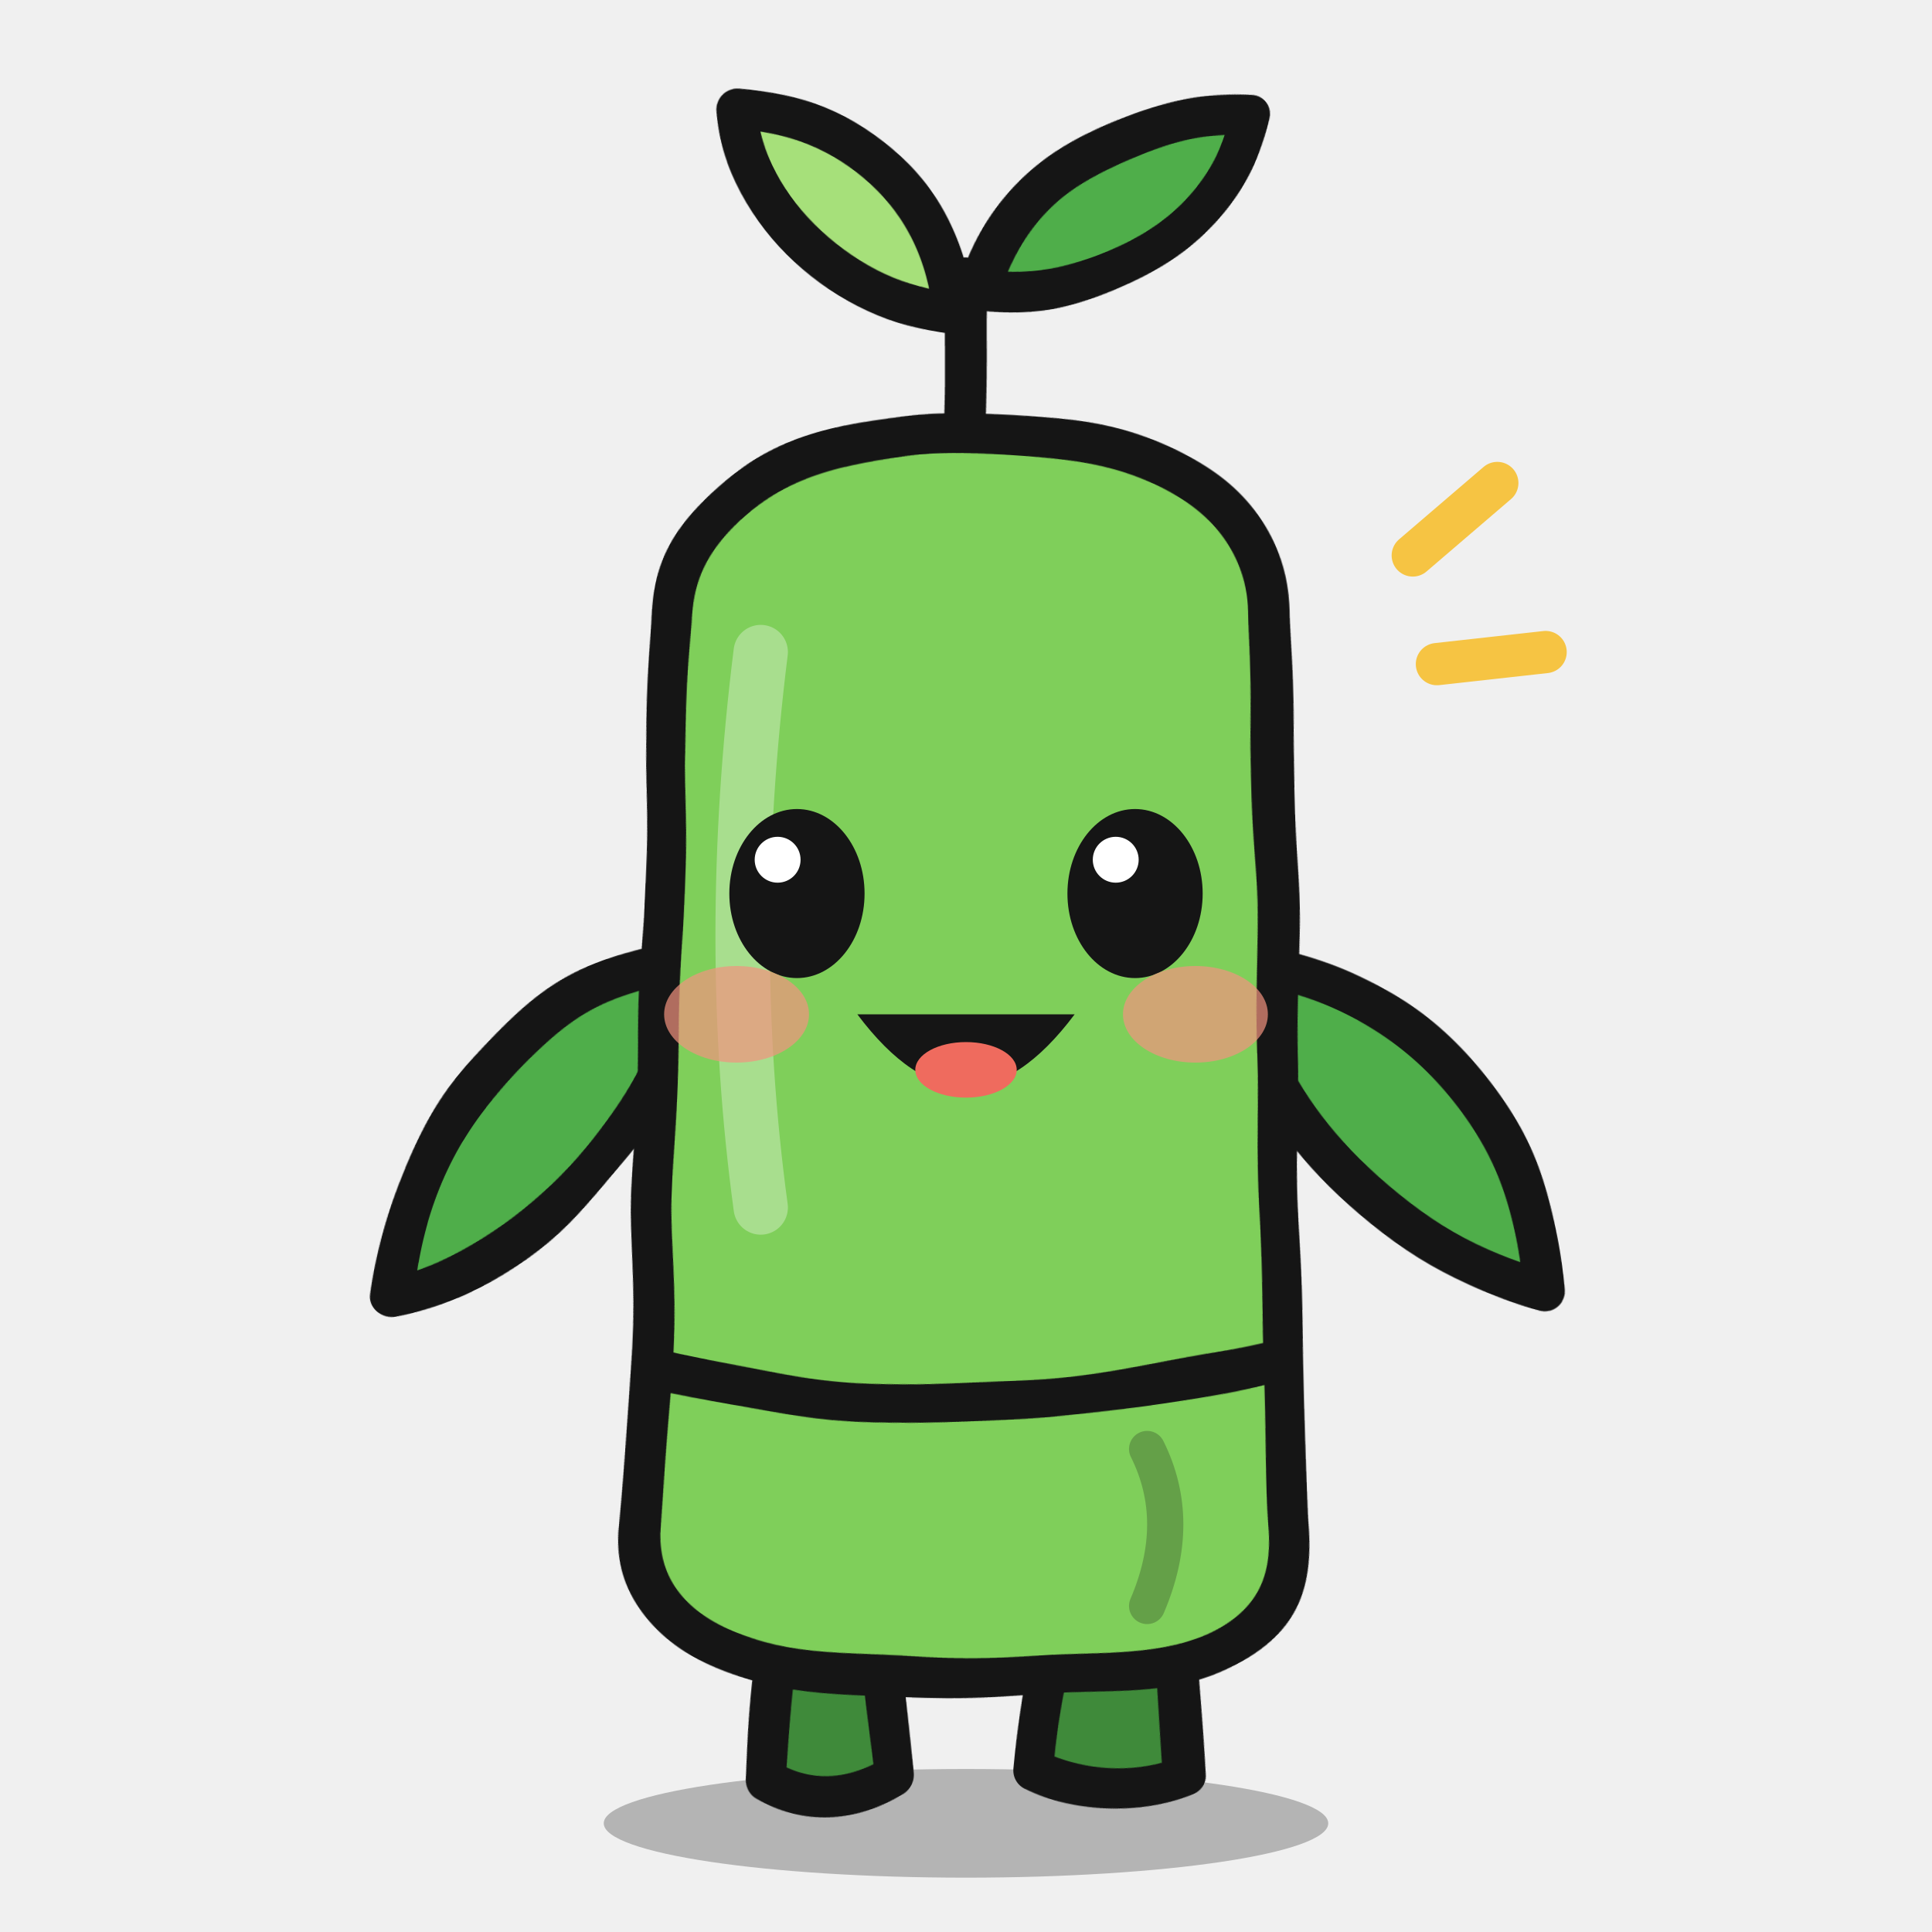
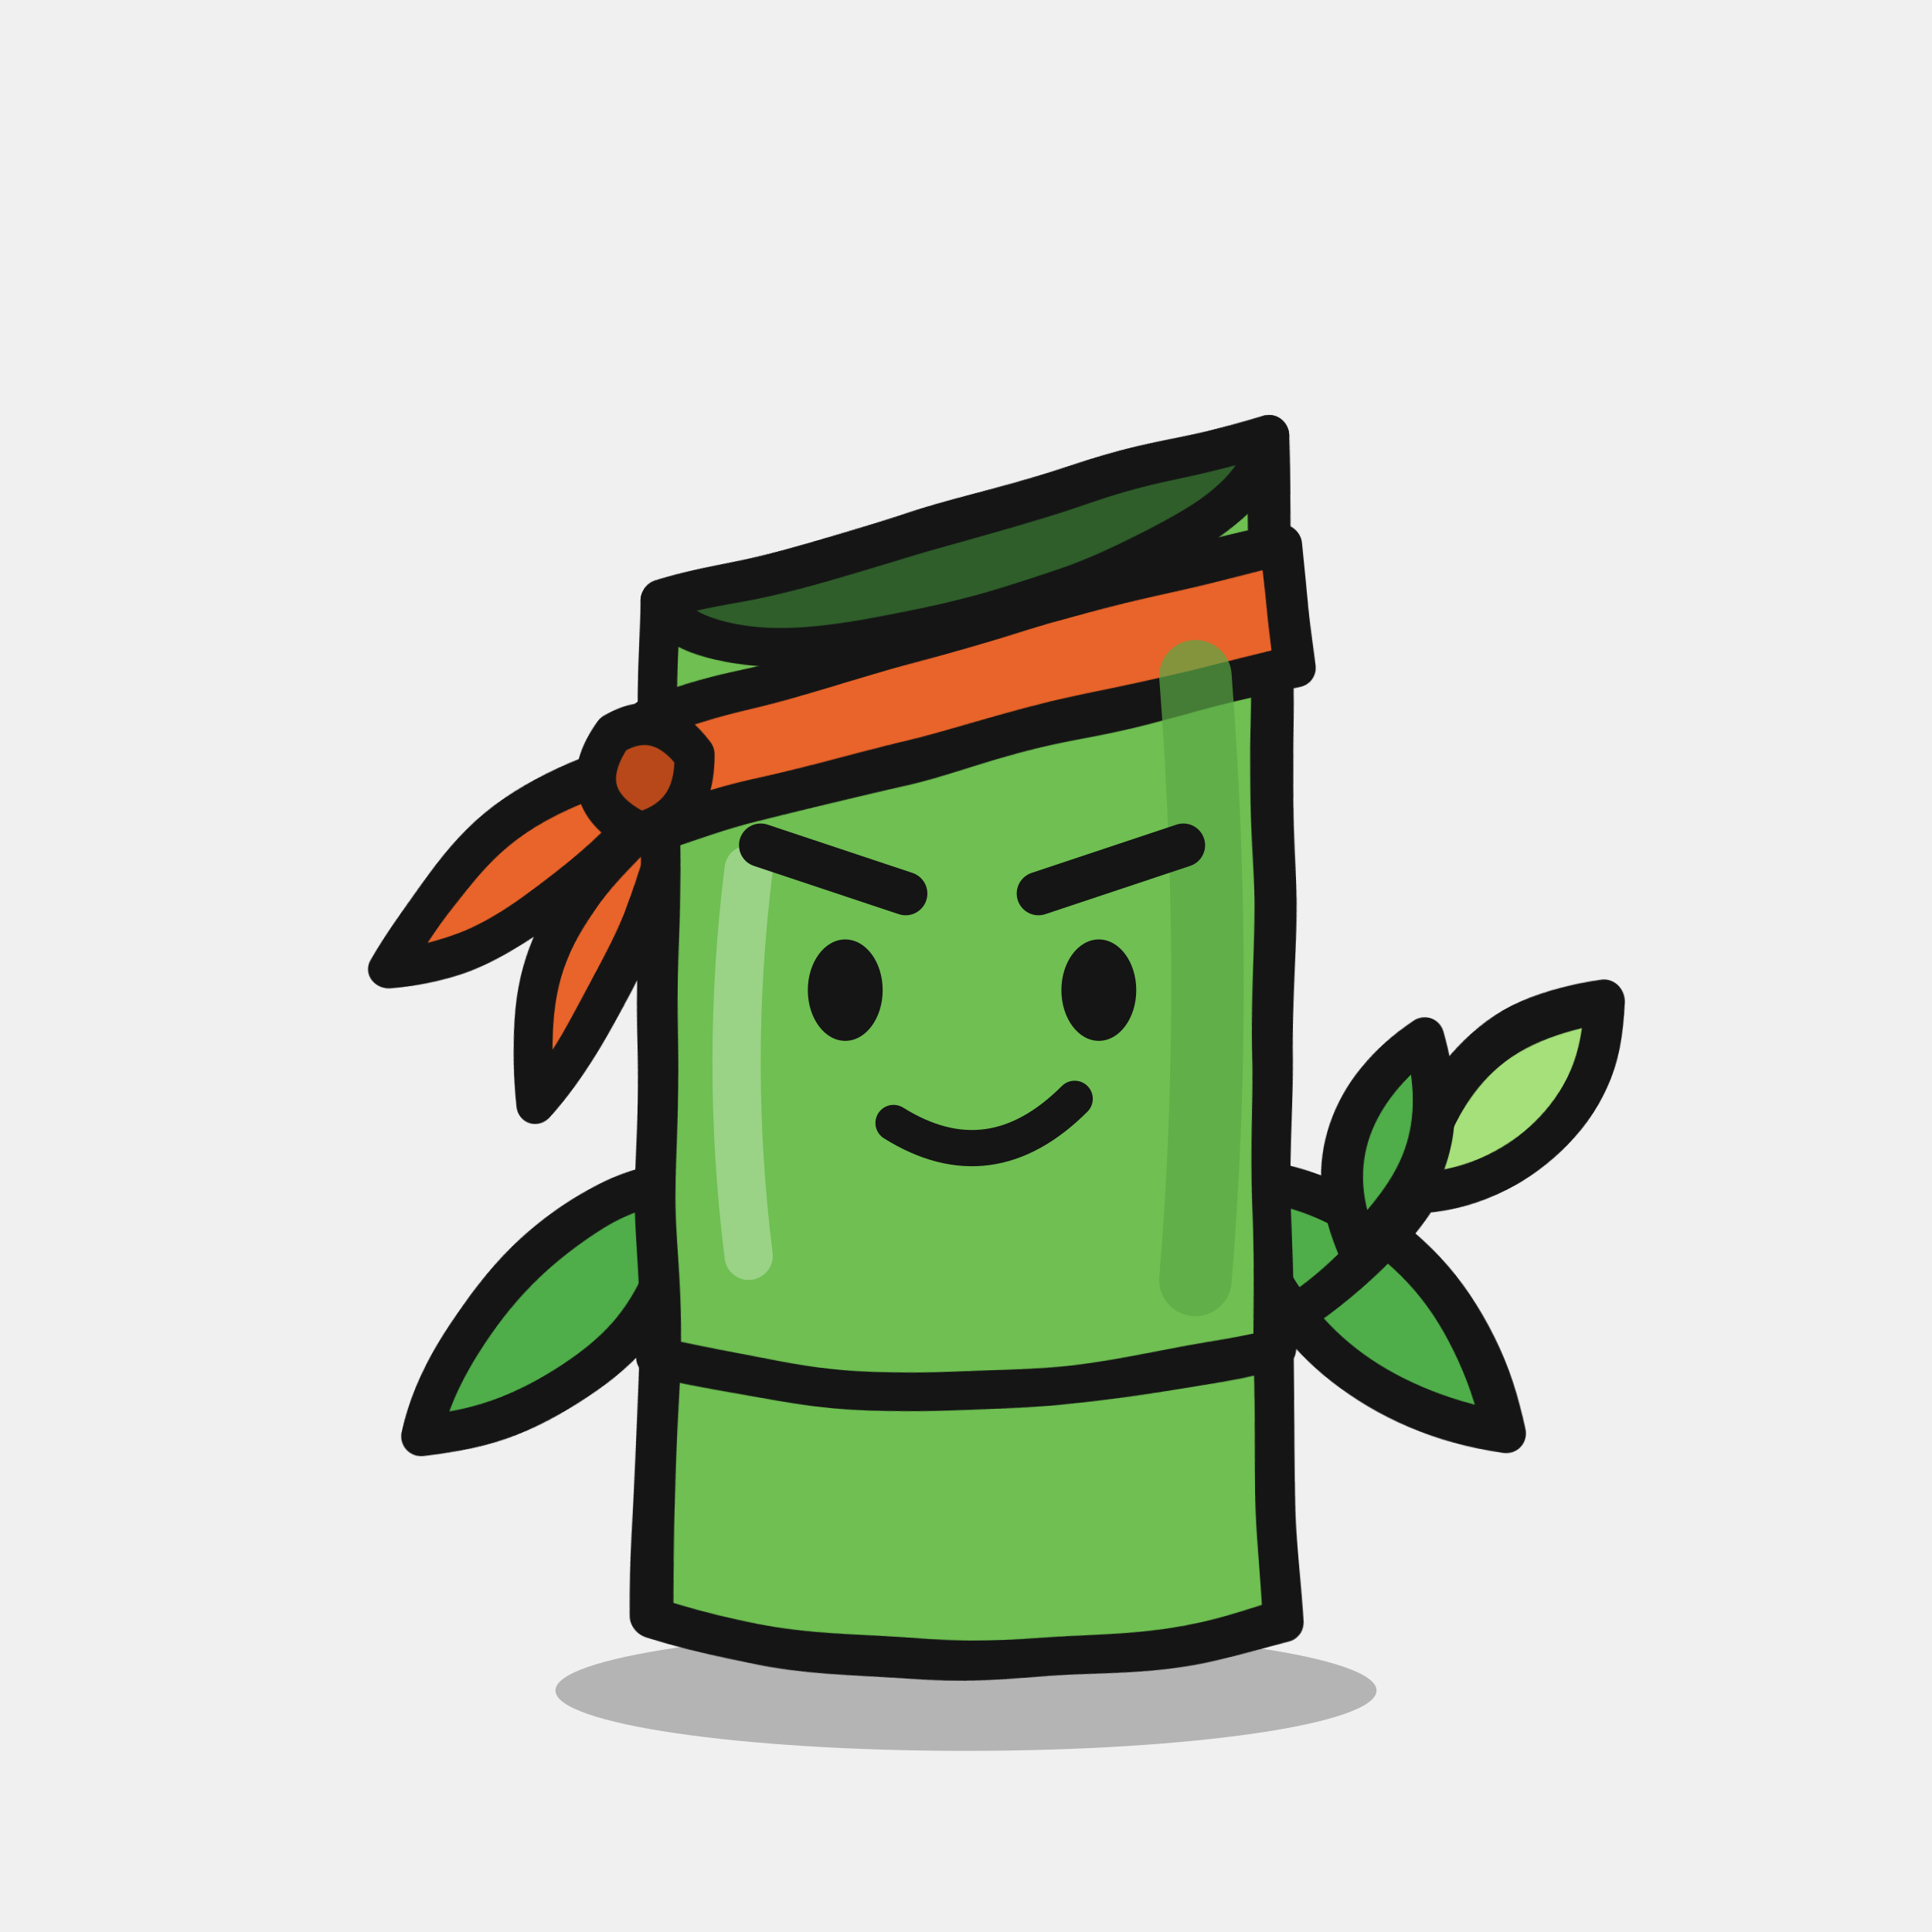
- <svg xmlns="http://www.w3.org/2000/svg" class="brote-art mood-feliz" viewBox="0 0 160 160" width="160" height="160" fill="none" aria-label="Brote, contento">
+ <svg xmlns="http://www.w3.org/2000/svg" class="brote-art mood-feliz" viewBox="0 0 160 160" width="160" height="160" fill="none" aria-label="Brote, listo">
  <defs>
    <filter id="wR0" x="-5%" y="-5%" width="110%" height="110%">
      <feTurbulence type="fractalNoise" baseFrequency=".04" numOctaves="2" seed="7" />
-       <feDisplacementMap in="SourceGraphic" scale="2.4" />
+       <feDisplacementMap in="SourceGraphic" scale="2.2" />
    </filter>
  </defs>
-   <ellipse cx="80" cy="151" rx="30" ry="4.5" fill="#000" opacity=".25" />
+   <ellipse cx="80" cy="140" rx="34" ry="5" fill="#000" opacity=".25" />
  <g filter="url(#wR0)" stroke="#151515" stroke-width="3.4" stroke-linecap="round" stroke-linejoin="round">
-     <path d="M64 137l-1 10q5 3 11 0l-1-10M87 137l-1 10q6 3 12 0l-1-10" fill="#3f8a3a" />
+     <path d="M56 63c-12 1-20 8-24 17 9-1 15-6 20-11M55 67c-9 7-12 15-11 24 6-6 9-13 11-20" fill="#e8642a" />
    <g class="brote-arms" fill="#4fae4a">
-       <path d="M55 80c-14 3-22 14-23 27 12-3 21-13 24-21Z" />
-       <path d="M105 80c14 3 22 14 23 27-12-3-21-13-24-21Z" />
+       <path d="M56 98c-12 2-19 11-21 21 10-1 18-8 21-16Z" />
+       <path d="M104 98c12 2 19 11 21 21-10-1-18-8-21-16Z" />
    </g>
+     <path d="M55 50L105 36L106 134q-26 7-52 0Z" fill="#6fbf52" />
+     <path d="M55 50L105 36q-1 9-24 15T55 50Z" fill="#2f5e2a" />
+     <path d="M54 112q26 6 52 0" fill="none" />
    <g class="brote-leaves">
-       <path d="M80 39V23" fill="none" />
-       <path d="M79 26C70 25 62 18 61 9c10 1 17 7 18 17Z" fill="#a6e07a" />
-       <path d="M81 24c3-10 12-16 22-15-2 10-11 16-22 15Z" fill="#4fae4a" />
+       <path d="M106 110q8-4 12-12" fill="none" />
+       <path d="M117 99c1-9 7-15 16-16-1 9-7 15-16 16Z" fill="#a6e07a" />
+       <path d="M113 104c-3-7-1-14 5-18 2 7 0 13-5 18Z" fill="#4fae4a" />
    </g>
-     <path d="M56 52c0-11 10-16 24-16s25 4 25 15l2 76c0 9-9 12-27 12s-27-3-27-12Z" fill="#7fcf5a" />
-     <path d="M54 113q26 6 52 0" fill="none" />
+     <path d="M54 60q26-8 52-15l1 10q-26 7-53 14Z" fill="#e8642a" />
+     <path d="M51 61q-4 5 2 8 5-1 5-6-3-4-7-2Z" fill="#b8481a" />
  </g>
-   <path d="M63 54q-3 24 0 46" stroke="#fff" stroke-opacity=".32" stroke-width="4.5" stroke-linecap="round" fill="none" />
-   <path d="M95 120q3 6 0 13" stroke="#151515" stroke-opacity=".25" stroke-width="3" stroke-linecap="round" fill="none" />
-   <g class="brote-eyes">
-     <ellipse cx="66" cy="74" rx="5.6" ry="7" fill="#151515" />
-     <ellipse cx="94" cy="74" rx="5.6" ry="7" fill="#151515" />
-     <circle cx="64.4" cy="71.2" r="1.9" fill="#fff" />
-     <circle cx="92.4" cy="71.2" r="1.9" fill="#fff" />
+   <path d="M99 56q2 26 0 50" stroke="#5aa844" stroke-width="6" stroke-linecap="round" opacity=".7" />
+   <path d="M62 72q-2 16 0 32" stroke="#fff" stroke-opacity=".3" stroke-width="4" stroke-linecap="round" />
+   <path d="M63 70l12 4M98 70l-12 4" stroke="#151515" stroke-width="3.6" stroke-linecap="round" fill="none" />
+   <g class="brote-eyes" fill="#151515">
+     <ellipse cx="70" cy="82" rx="3.1" ry="4.2" />
+     <ellipse cx="91" cy="82" rx="3.1" ry="4.2" />
  </g>
-   <path d="M71 84q9 12 18 0Z" fill="#151515" />
-   <ellipse cx="80" cy="88.6" rx="4.2" ry="2.3" fill="#ef6b5e" />
-   <g stroke="#f6c443" stroke-width="3.5" stroke-linecap="round">
-     <path d="M124 40l-7 6M128 54l-9 1" />
-   </g>
-   <ellipse cx="61" cy="84" rx="6" ry="4" fill="#f2937f" opacity=".7" />
-   <ellipse cx="99" cy="84" rx="6" ry="4" fill="#f2937f" opacity=".7" />
+   <path d="M74 93q8 5 15-2" stroke="#151515" stroke-width="3" stroke-linecap="round" fill="none" />
</svg>
